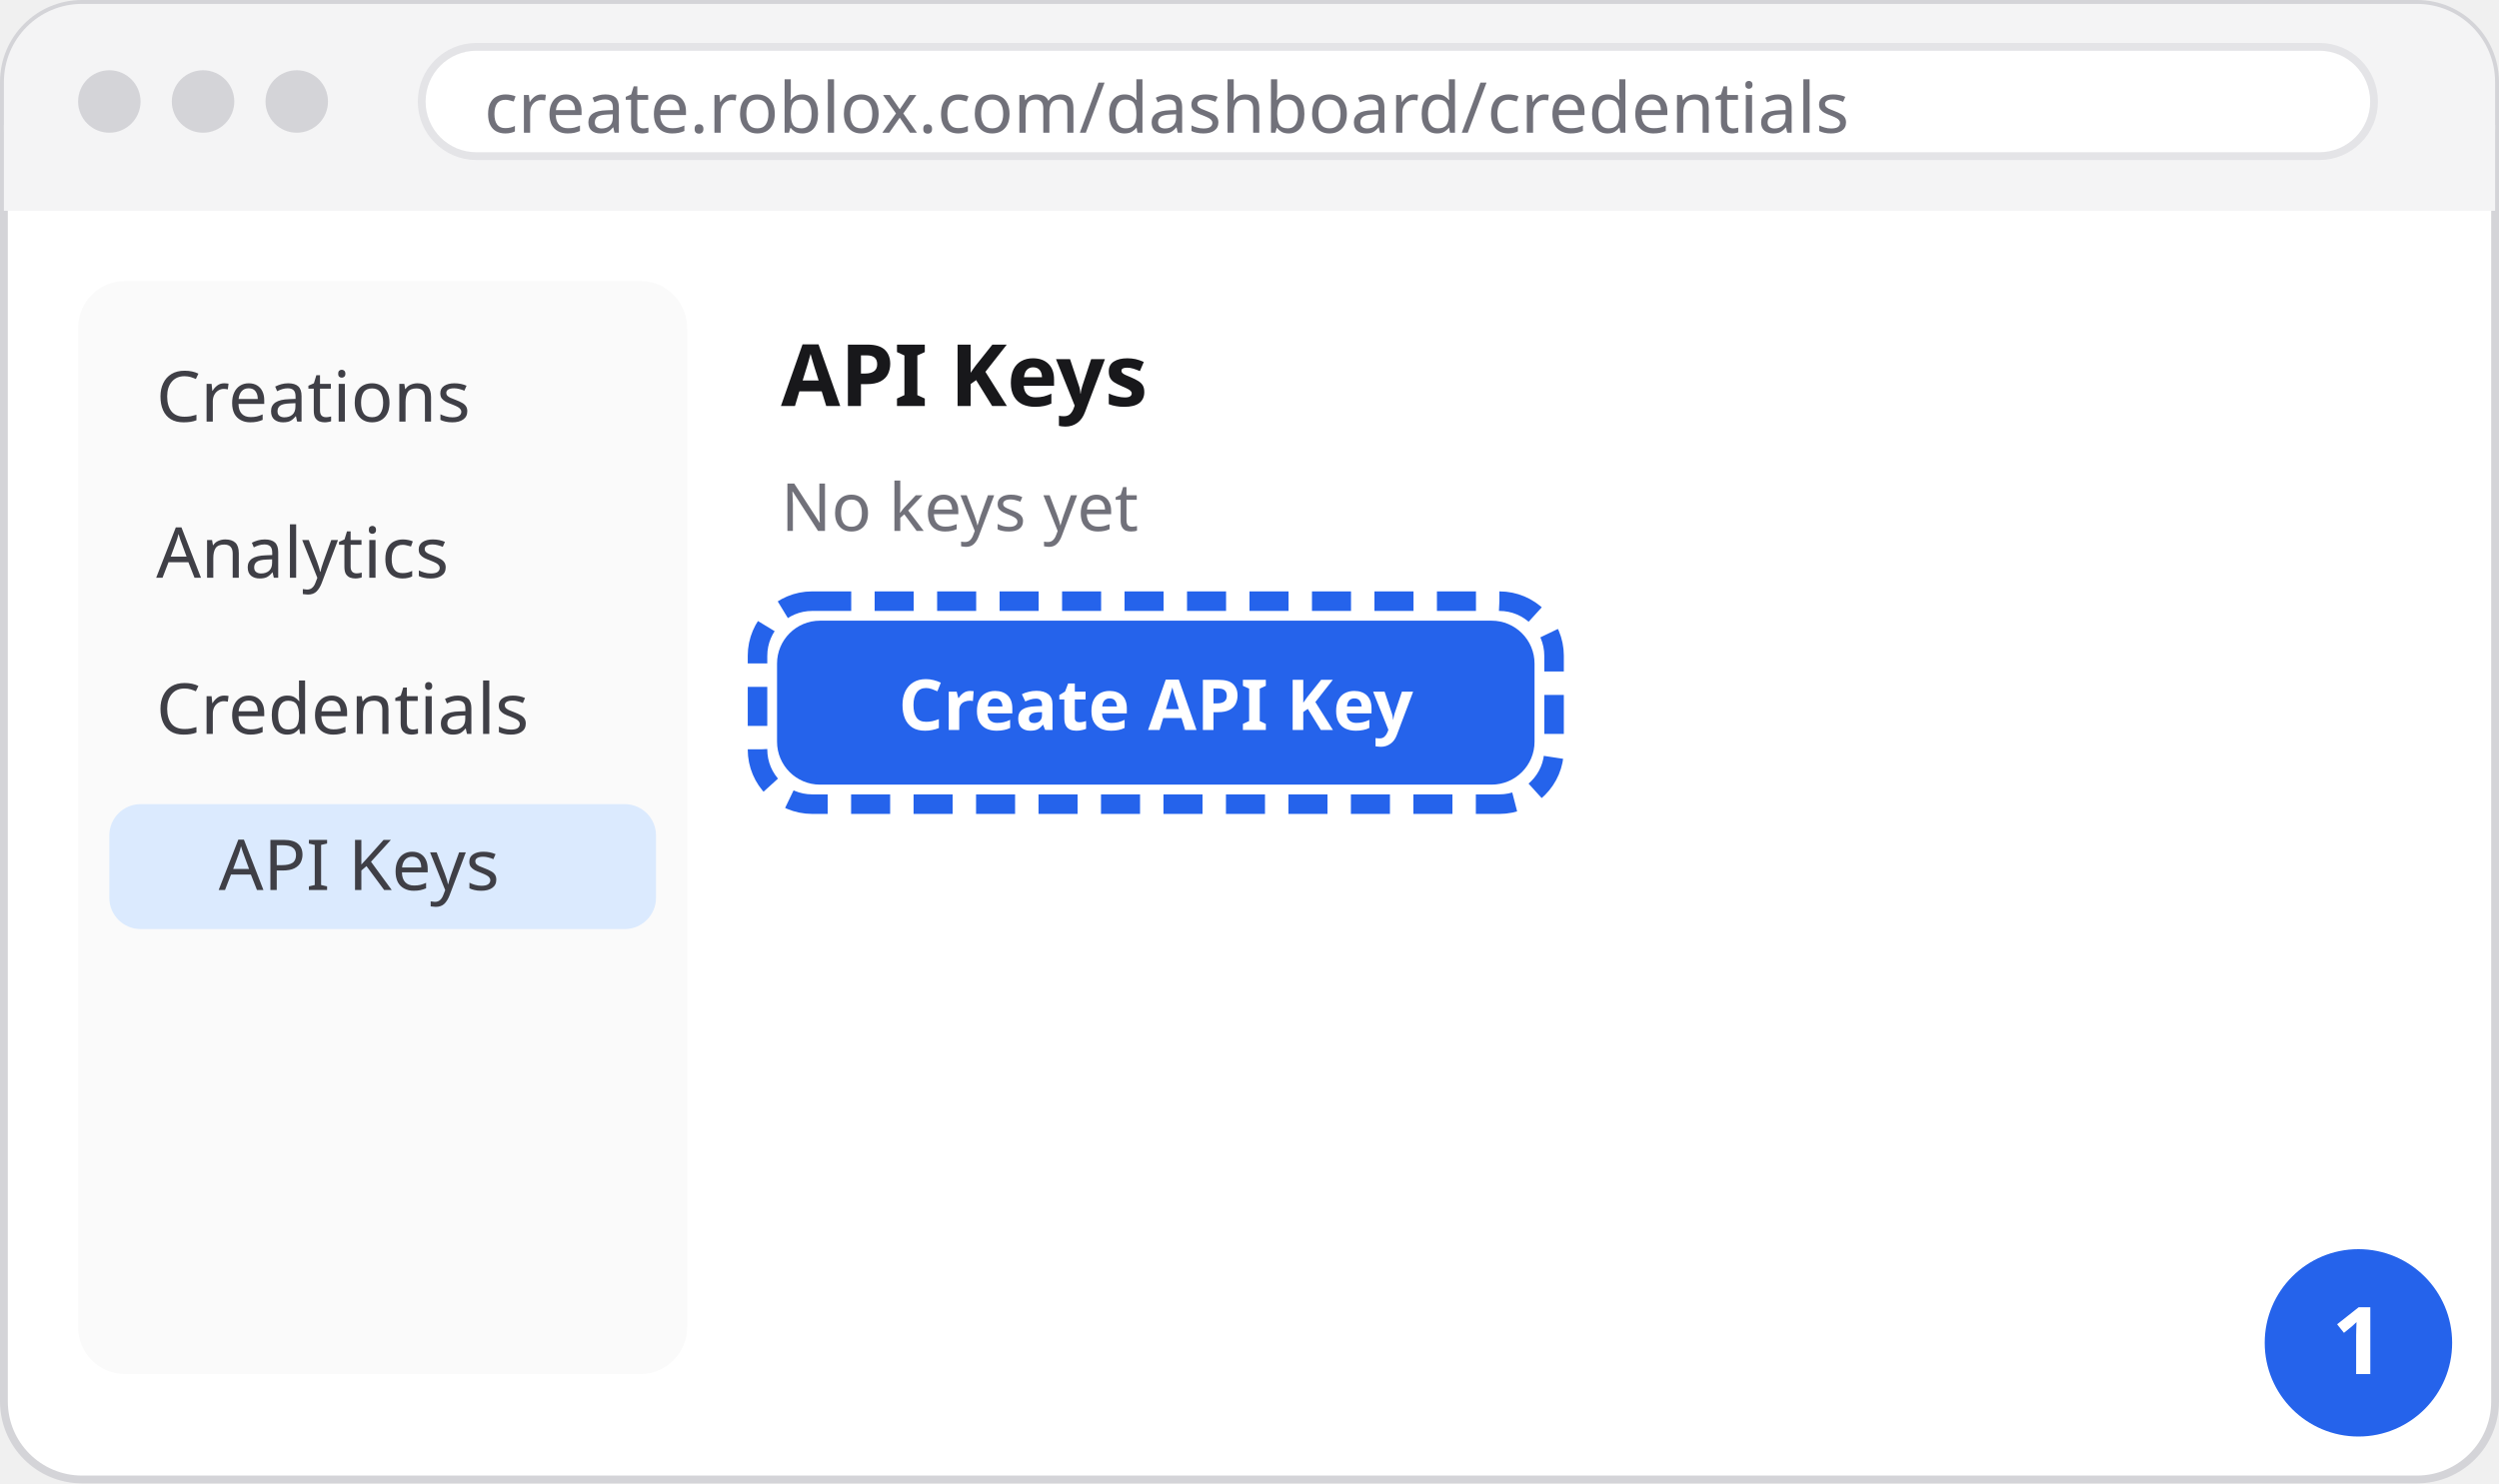
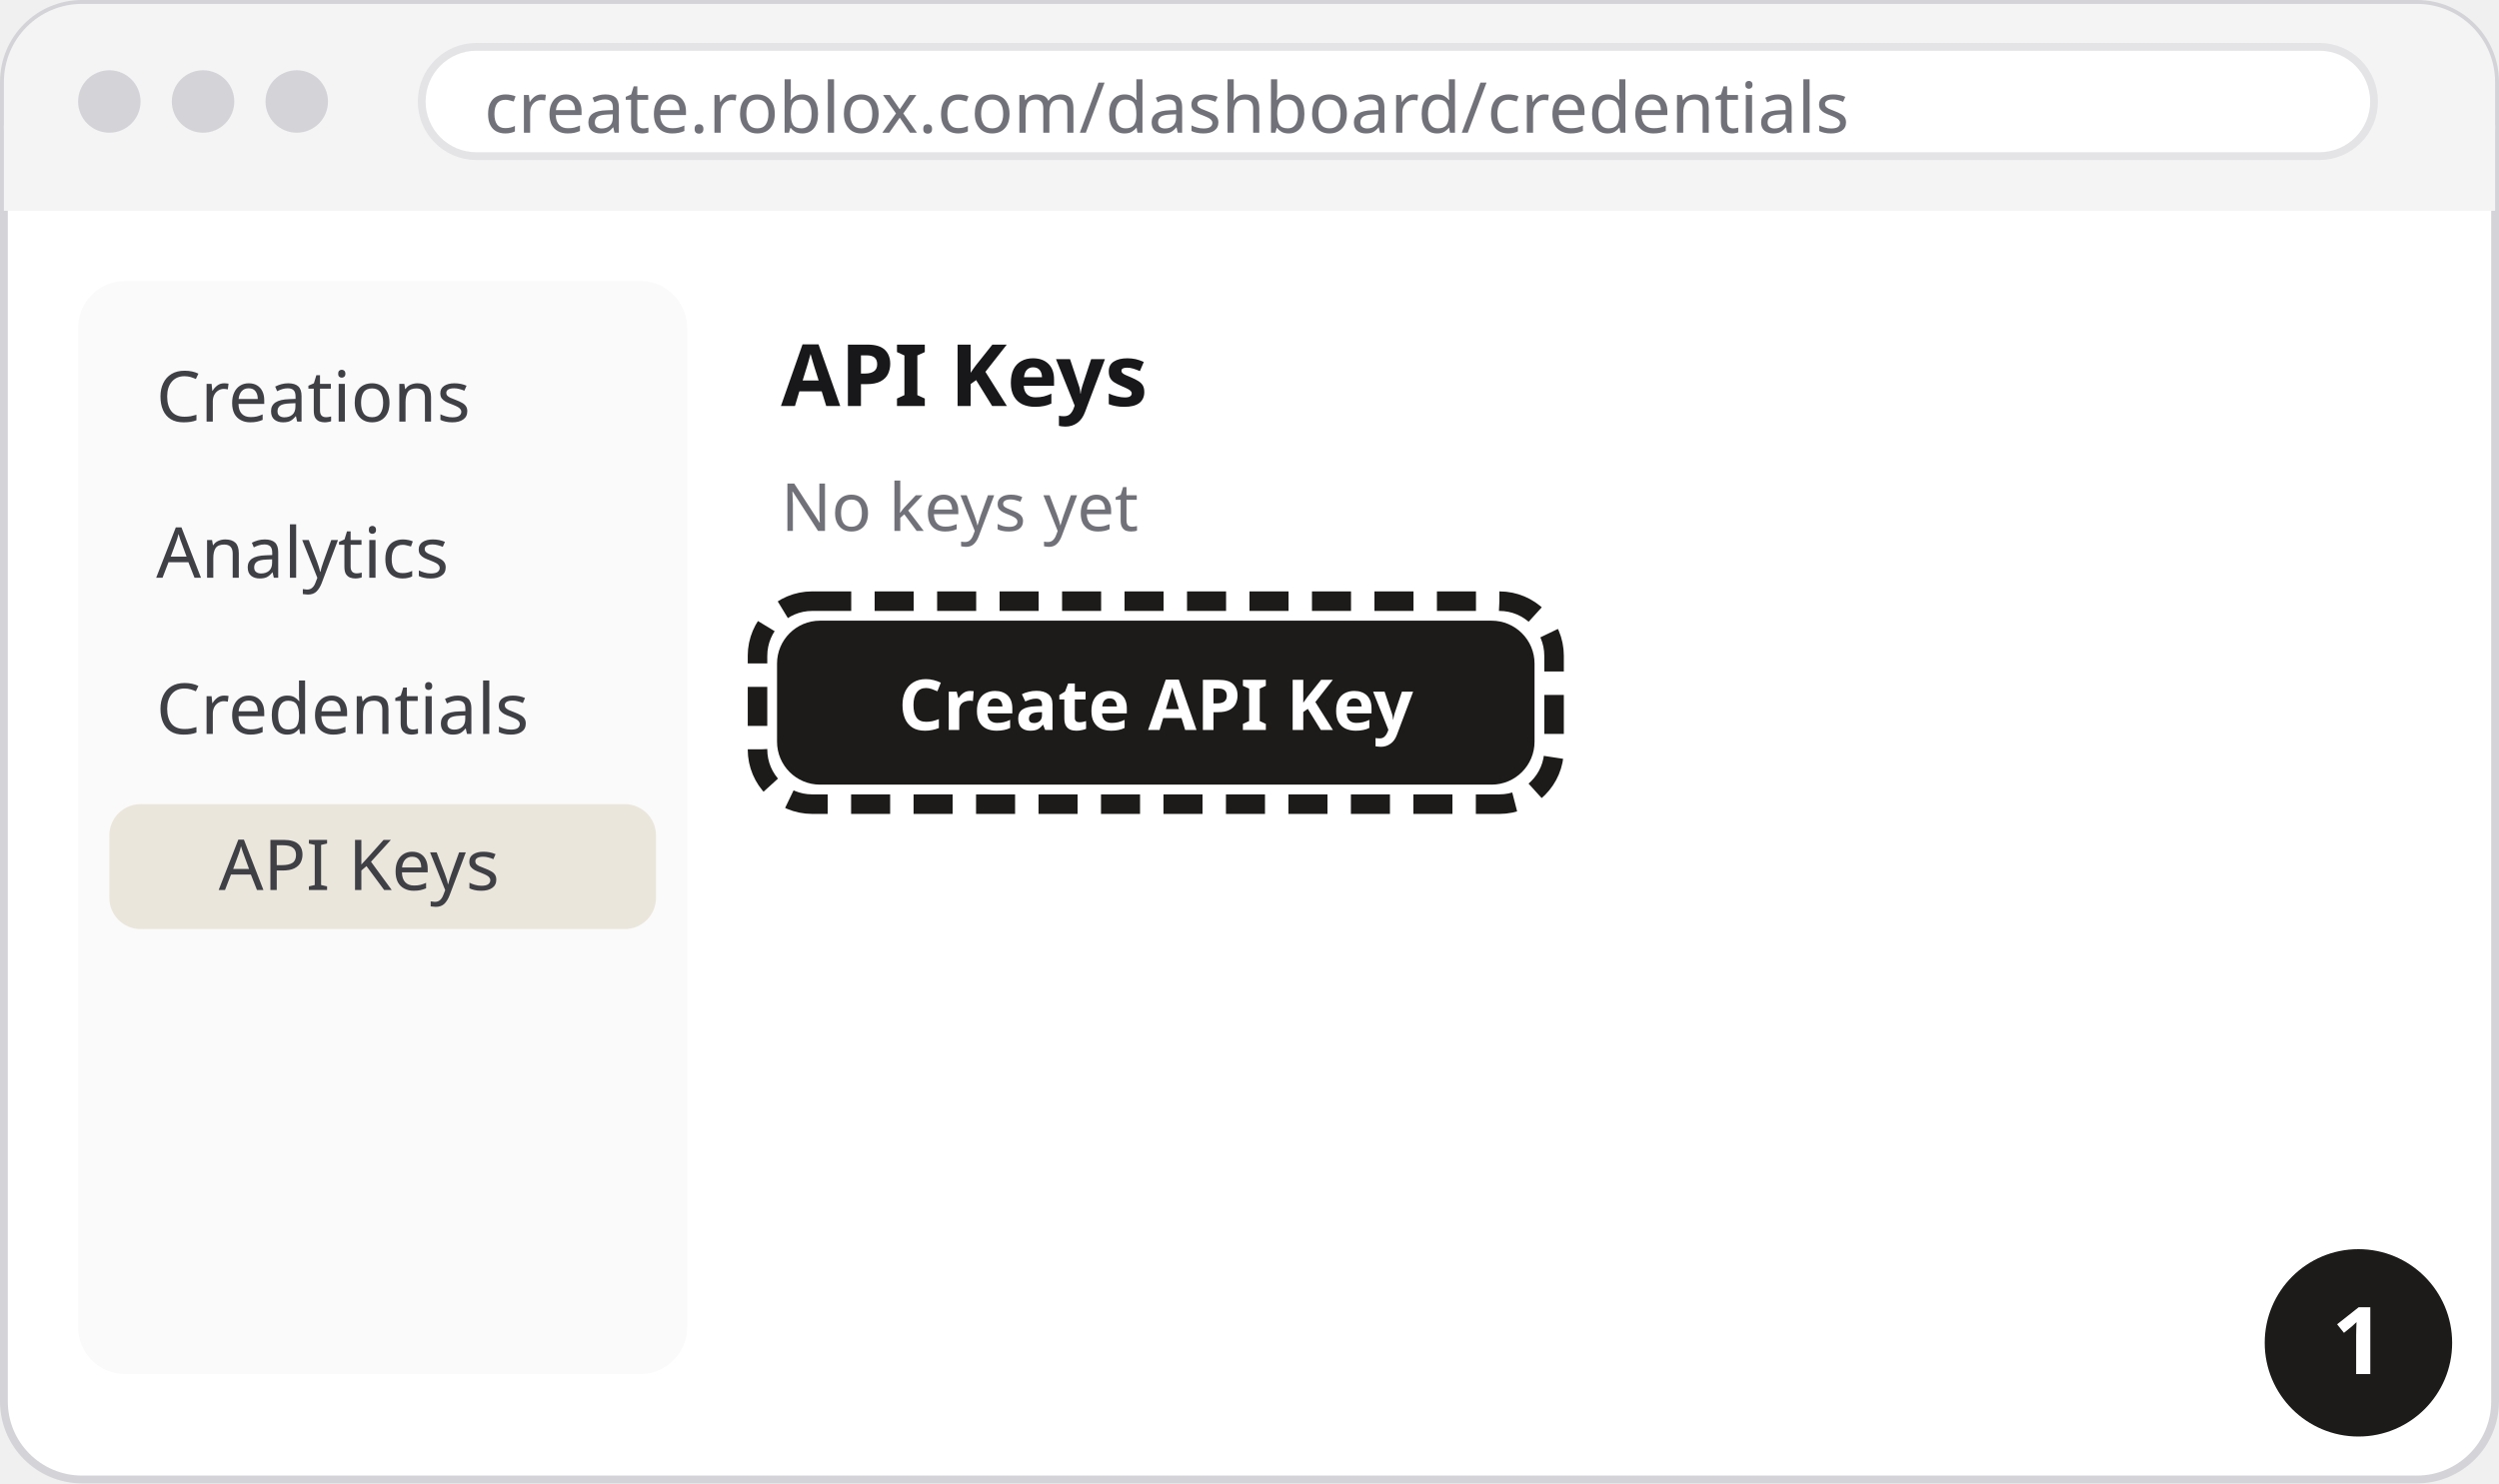
<svg xmlns="http://www.w3.org/2000/svg" viewBox="0 0 320 190" width="320" height="190" font-family="Segoe UI, system-ui, sans-serif">
  <rect x="0.5" y="0.5" width="319" height="189" rx="10" fill="#ffffff" stroke="#d4d4d8" />
  <rect x="0.5" y="0.5" width="319" height="26" rx="10" fill="#f4f4f5" />
  <rect x="0.5" y="16" width="319" height="11" fill="#f4f4f5" />
  <circle cx="14" cy="13" r="4" fill="#d4d4d8" />
  <circle cx="26" cy="13" r="4" fill="#d4d4d8" />
  <circle cx="38" cy="13" r="4" fill="#d4d4d8" />
  <rect x="54" y="6" width="250" height="14" rx="7" fill="#ffffff" stroke="#e4e4e7" />
  <text x="62" y="17" font-size="9" fill="#71717a">create.roblox.com/dashboard/credentials</text>
  <rect x="10" y="36" width="78" height="140" rx="6" fill="#fafafa" />
  <text x="20" y="54" font-size="9" fill="#3f3f46">Creations</text>
  <text x="20" y="74" font-size="9" fill="#3f3f46">Analytics</text>
  <text x="20" y="94" font-size="9" fill="#3f3f46">Credentials</text>
-   <rect x="14" y="103" width="70" height="16" rx="4" fill="#dbeafe" />
+   <rect x="14" y="103" width="70" height="16" rx="4" fill="#ebe6dc" />
  <text x="28" y="114" font-size="9" fill="#3f3f46">API Keys</text>
  <text x="100" y="52" font-size="11" font-weight="700" fill="#18181b">API Keys</text>
  <text x="100" y="68" font-size="8.5" fill="#71717a">No keys yet</text>
-   <rect x="100" y="80" width="96" height="20" rx="5" fill="#2563eb" stroke="#2563eb" />
+   <rect x="100" y="80" width="96" height="20" rx="5" fill="#1c1b19" stroke="#1c1b19" />
  <text x="148.0" y="93.5" font-size="9" font-weight="600" fill="#fff" text-anchor="middle">Create API Key</text>
-   <rect x="97" y="77" width="102" height="26" rx="7" fill="none" stroke="#2563eb" stroke-width="2.5" stroke-dasharray="5 3" />
-   <circle cx="302" cy="172" r="12" fill="#2563eb" />
+   <rect x="97" y="77" width="102" height="26" rx="7" fill="none" stroke="#1c1b19" stroke-width="2.5" stroke-dasharray="5 3" />
+   <circle cx="302" cy="172" r="12" fill="#1c1b19" />
  <text x="302" y="176" font-size="12" font-weight="700" fill="#fff" text-anchor="middle">1</text>
</svg>
